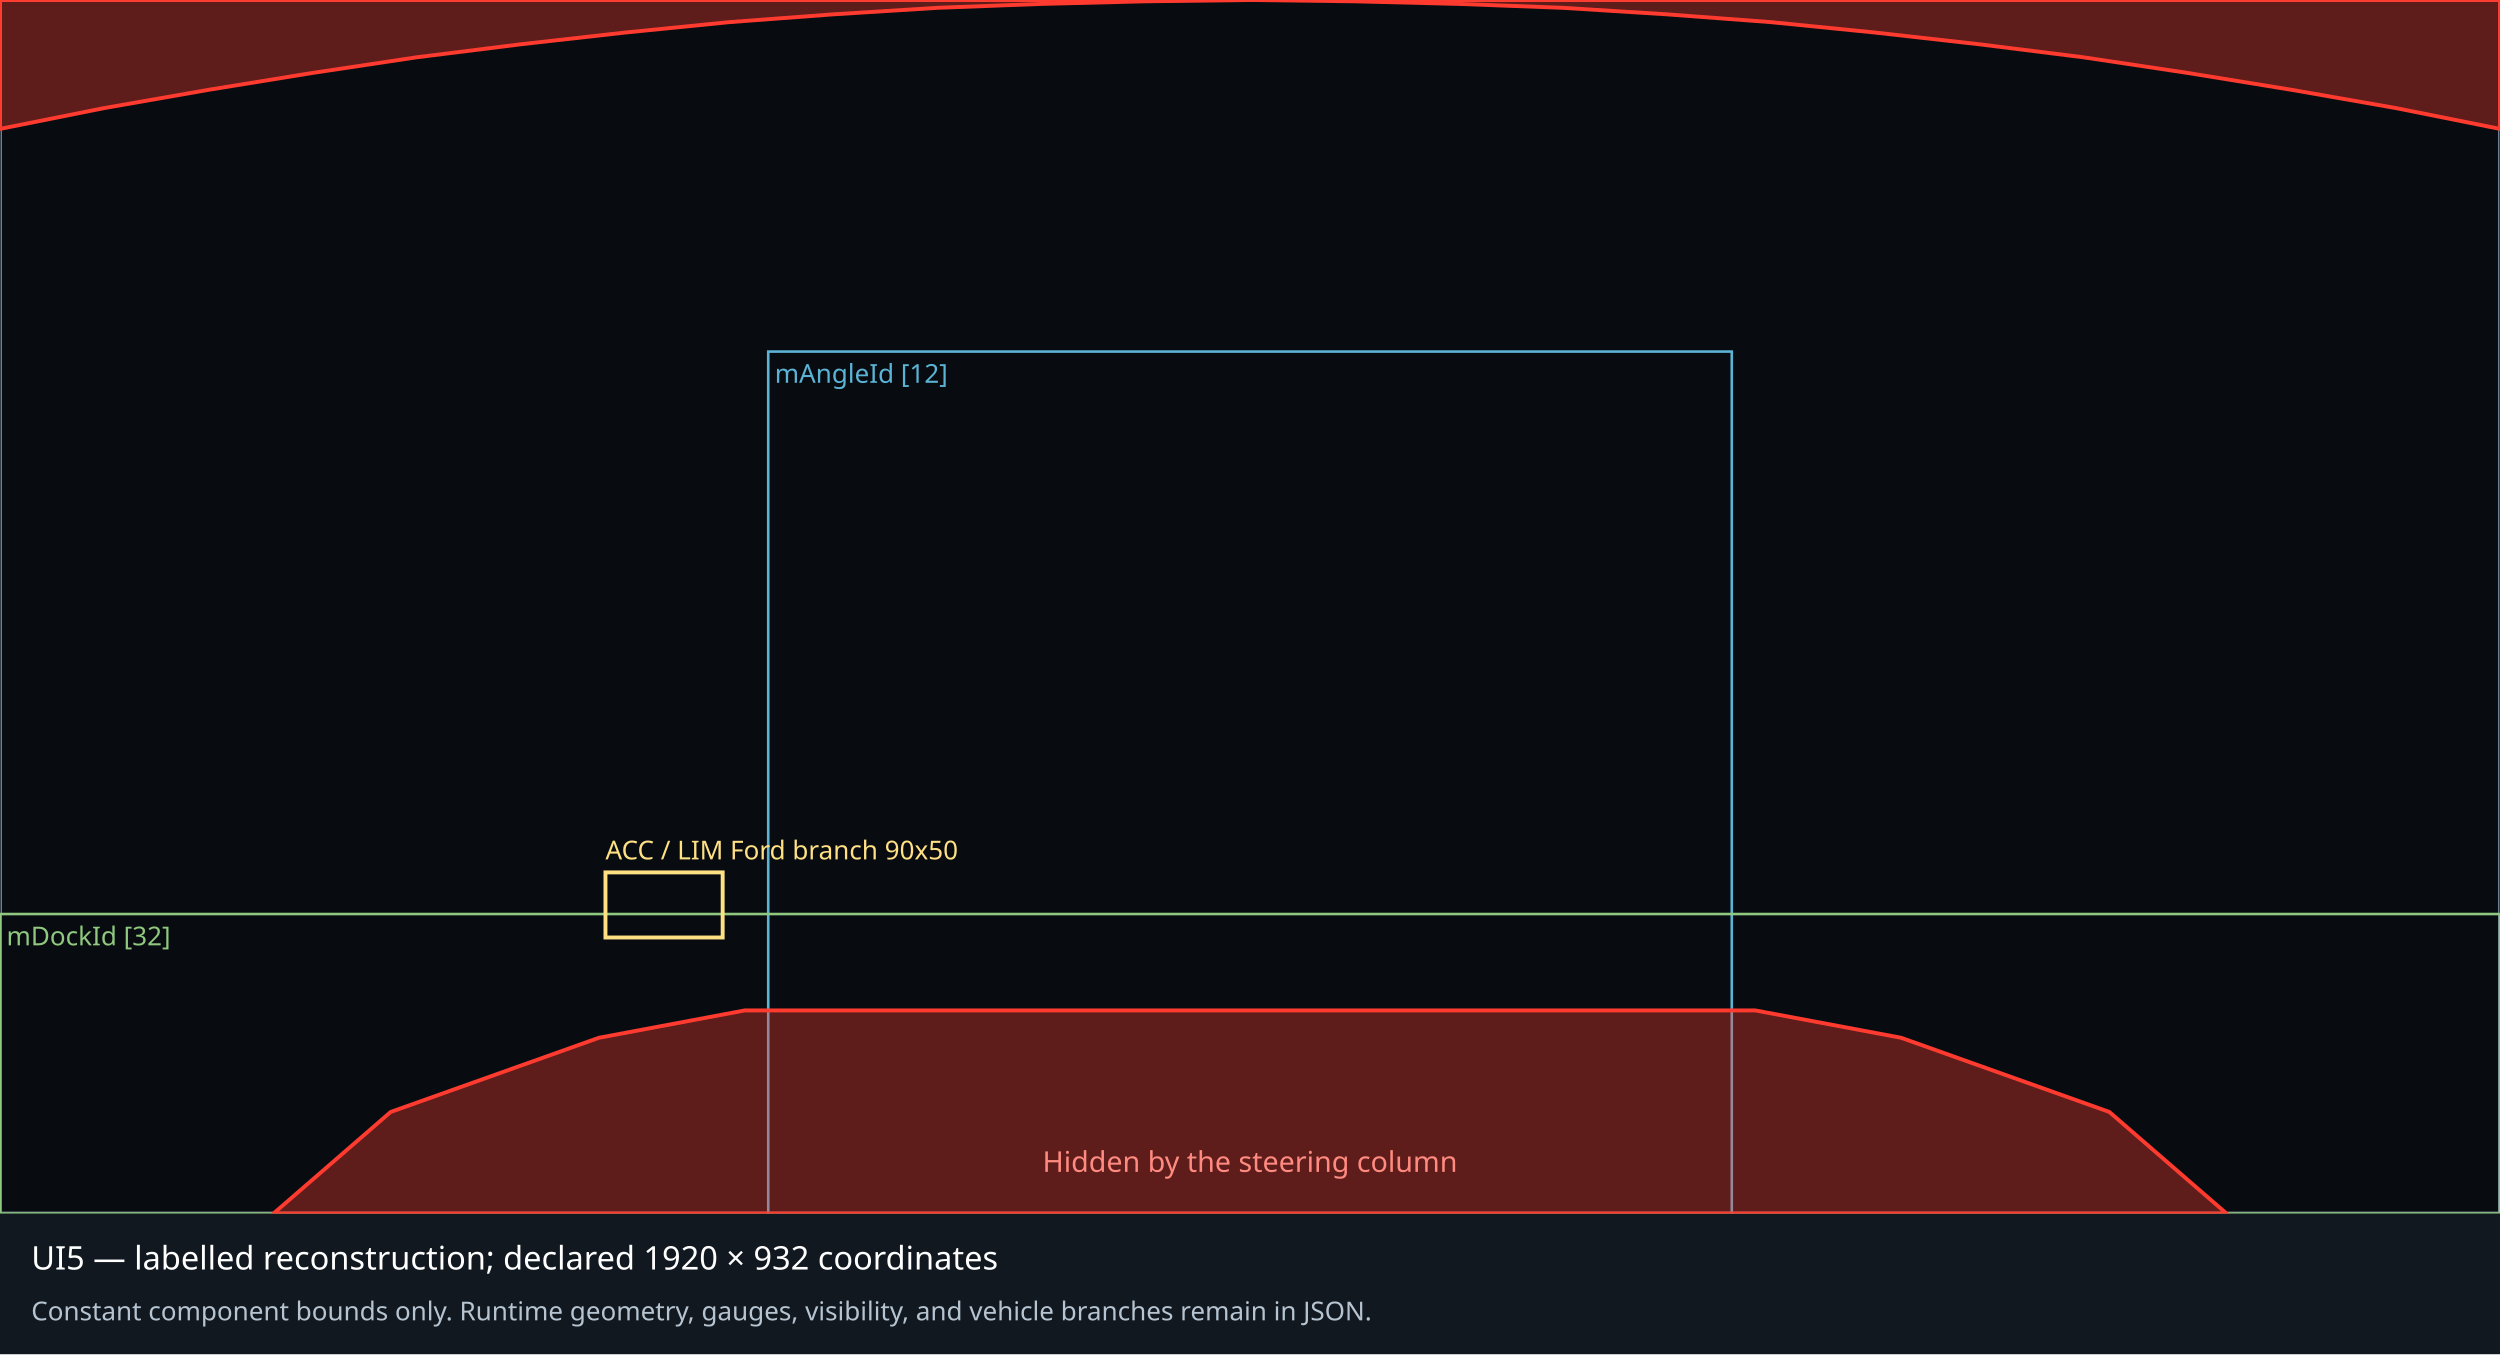
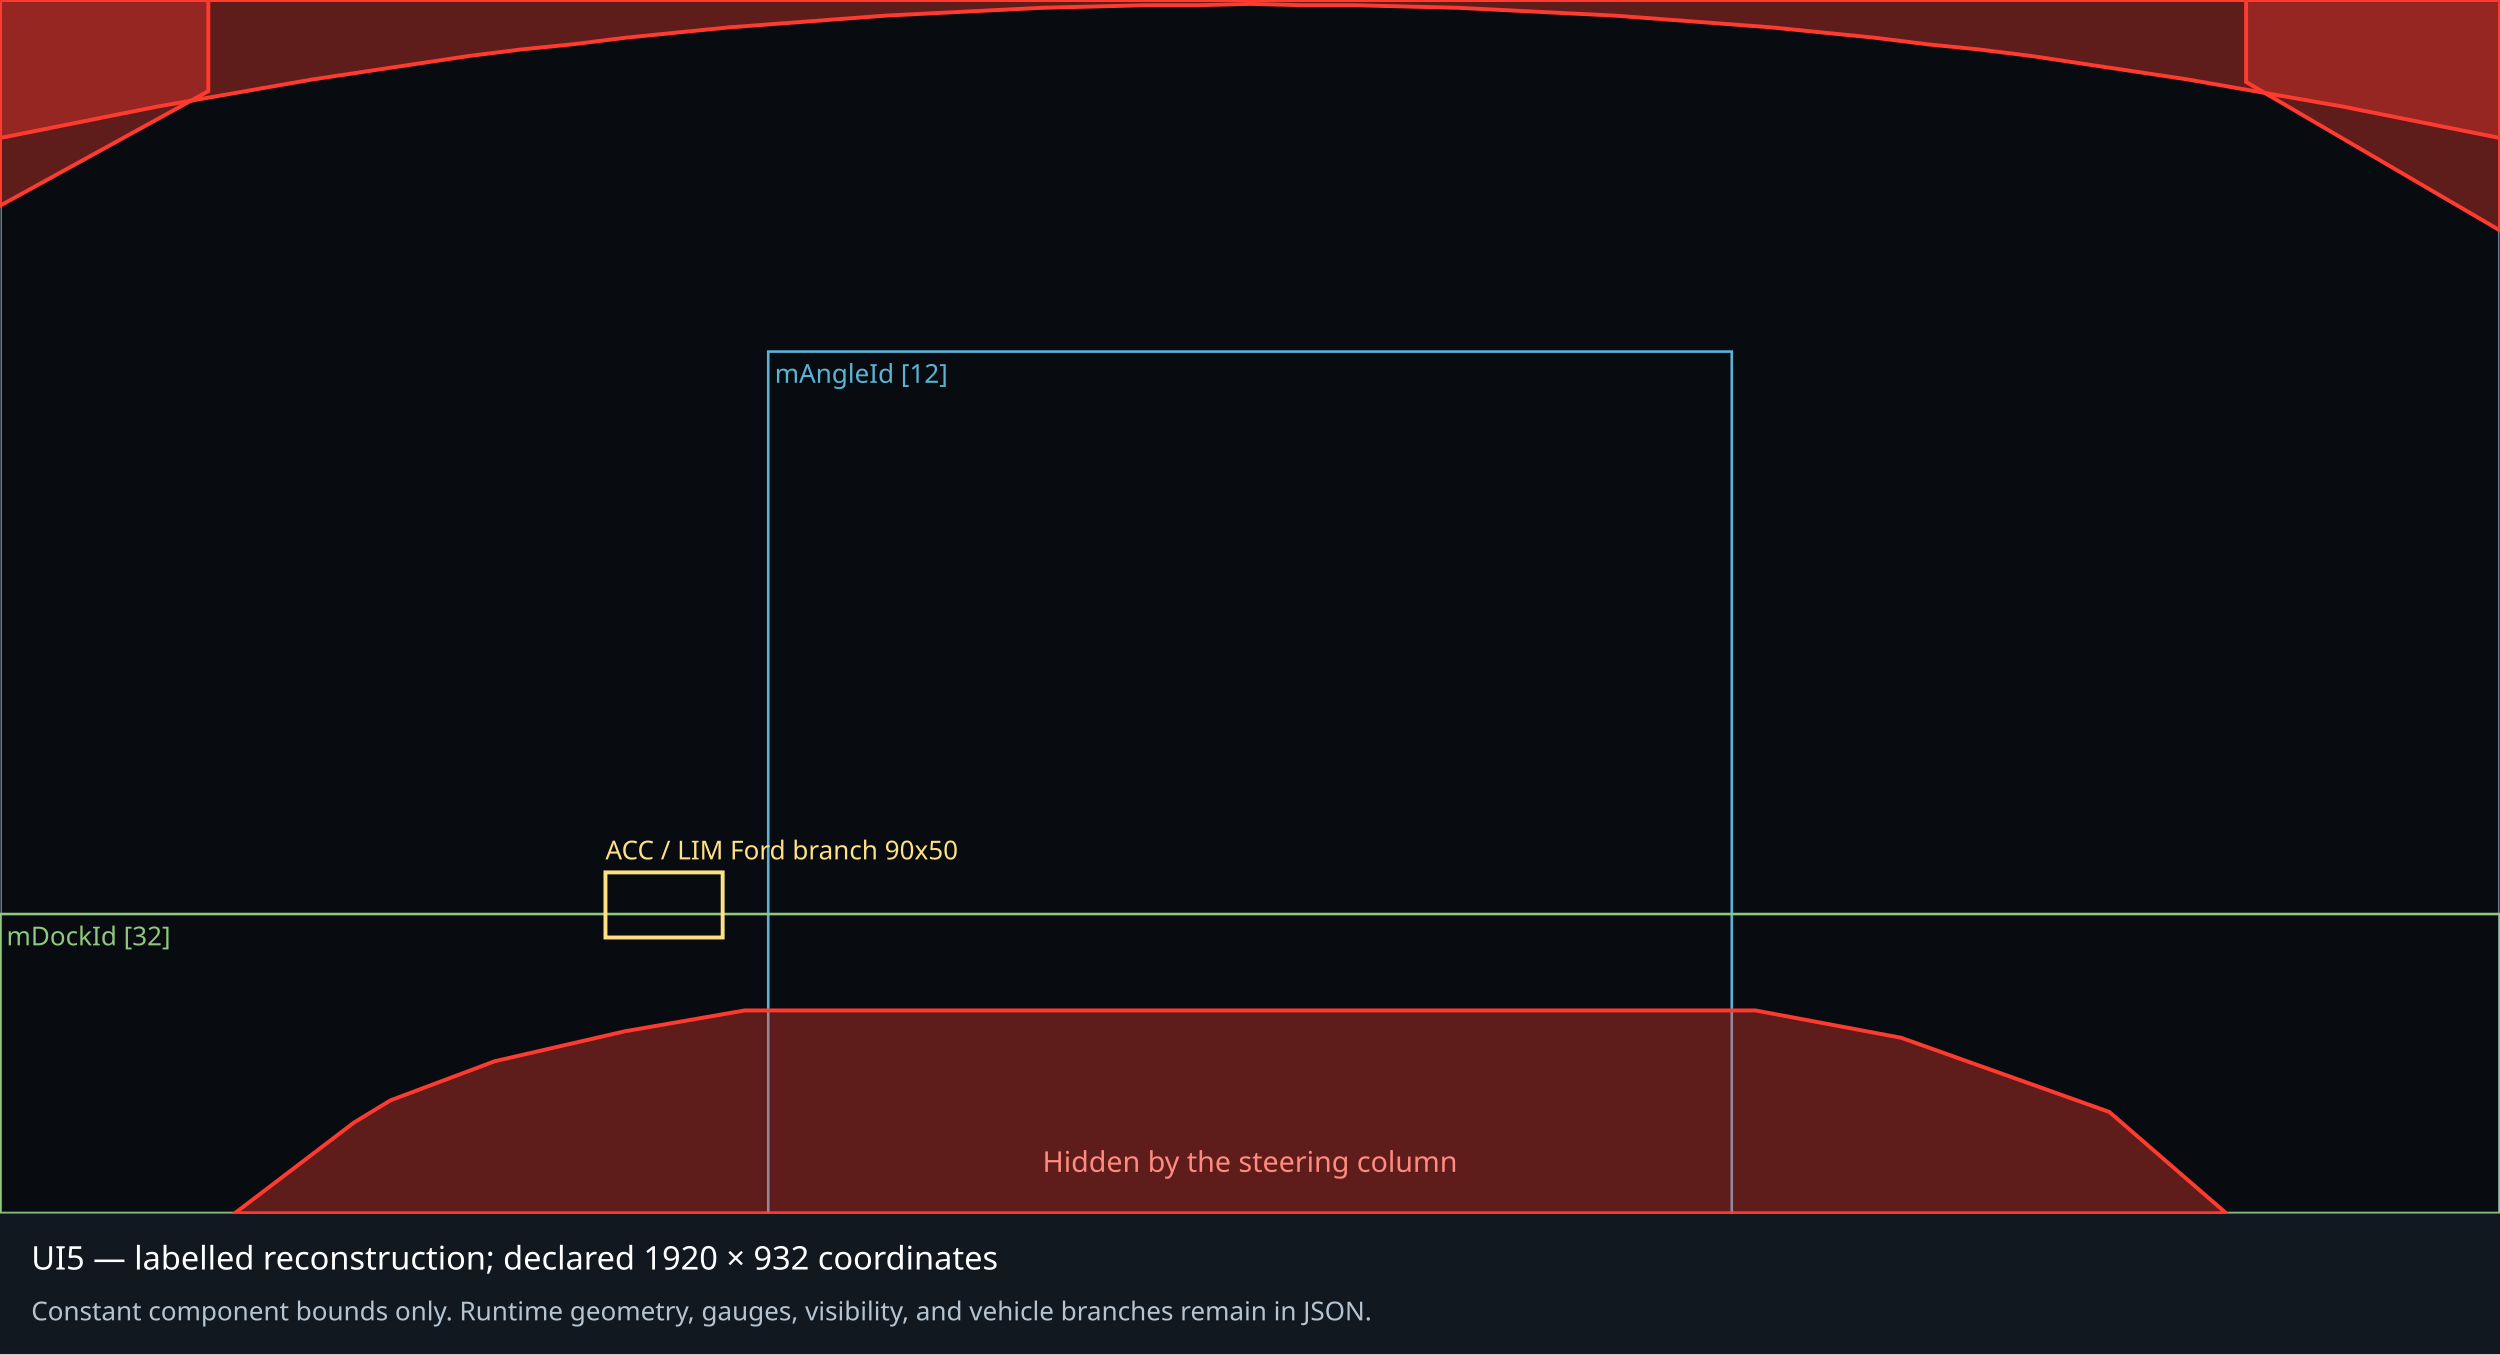
<svg xmlns="http://www.w3.org/2000/svg" width="1920" height="1040" viewBox="0 0 1920 1040">
  <rect width="1920" height="1040" fill="#111820" />
  <rect x="1" y="1" width="1918" height="930" fill="#080c11" stroke="#738699" />
  <text x="24" y="975" fill="white" font-family="sans-serif" font-size="25">UI5 — labelled reconstruction; declared 1920 × 932 coordinates</text>
  <text x="24" y="1014" fill="#b6c4d1" font-family="sans-serif" font-size="20">Constant component bounds only. Runtime geometry, gauges, visibility, and vehicle branches remain in JSON.</text>
  <defs>
    <clipPath id="canvas">
      <rect width="1920" height="932" />
    </clipPath>
  </defs>
  <g clip-path="url(#canvas)">
    <rect x="590.0" y="270.0" width="740.0" height="740.0" fill="none" stroke="#5bb4d6" stroke-width="2" />
    <text x="595.0" y="294.0" fill="#5bb4d6" font-family="sans-serif" font-size="20">mAngleId [12]</text>
    <rect x="0" y="702.0" width="1920.0" height="230.0" fill="none" stroke="#8fc87e" stroke-width="2" />
    <text x="5" y="726.0" fill="#8fc87e" font-family="sans-serif" font-size="20">mDockId [32]</text>
    <rect x="465" y="670" width="90" height="50" fill="none" stroke="#ffe184" stroke-width="3" />
    <text x="465" y="660" fill="#ffe184" font-family="sans-serif" font-size="20">ACC / LIM Ford branch 90x50</text>
-     <polygon points="0,0 1920,0 1920,99 1840,83 1760,69 1680,56 1600,44 1520,34 1440,25 1360,17 1280,11 1200,6 1120,3 1040,1 960,0 880,1 800,3 720,6 640,11 560,17 480,25 400,34 320,44 240,56 160,69 80,83 0,99" fill="#ff3b30" fill-opacity="0.35" stroke="#ff3b30" stroke-width="3" />
-     <polygon points="210,932 300,854 460,797 572,776 1348,776 1460,797 1620,854 1710,932" fill="#ff3b30" fill-opacity="0.35" stroke="#ff3b30" stroke-width="3" />
+     <polygon points="0,0 1920,0 1920,106 1880,98 1840,90 1800,82 1760,75 1720,68 1680,61 1640,55 1600,49 1560,43 1520,38 1480,34 1440,29 1400,25 1360,21 1320,18 1280,15 1240,12 1200,10 1160,8 1120,6 1080,5 1040,4 1000,4 960,3 920,4 880,4 840,5 800,6 760,8 720,10 680,12 640,15 600,18 560,21 520,25 480,29 440,34 400,38 360,43 320,49 280,55 240,61 200,68 160,75 120,82 80,90 40,98 0,106" fill="#ff3b30" fill-opacity="0.35" stroke="#ff3b30" stroke-width="3" />
+     <polygon points="180,932 272,862 300,845 380,815 480,792 572,776 1348,776 1460,797 1620,854 1710,932" fill="#ff3b30" fill-opacity="0.35" stroke="#ff3b30" stroke-width="3" />
+     <polygon points="0,0 160,0 160,70 0,158" fill="#ff3b30" fill-opacity="0.35" stroke="#ff3b30" stroke-width="3" />
+     <polygon points="1725,0 1920,0 1920,177 1725,63" fill="#ff3b30" fill-opacity="0.35" stroke="#ff3b30" stroke-width="3" />
    <text x="960" y="900" fill="#ff8a80" font-family="sans-serif" font-size="22" text-anchor="middle">Hidden by the steering column</text>
  </g>
</svg>
